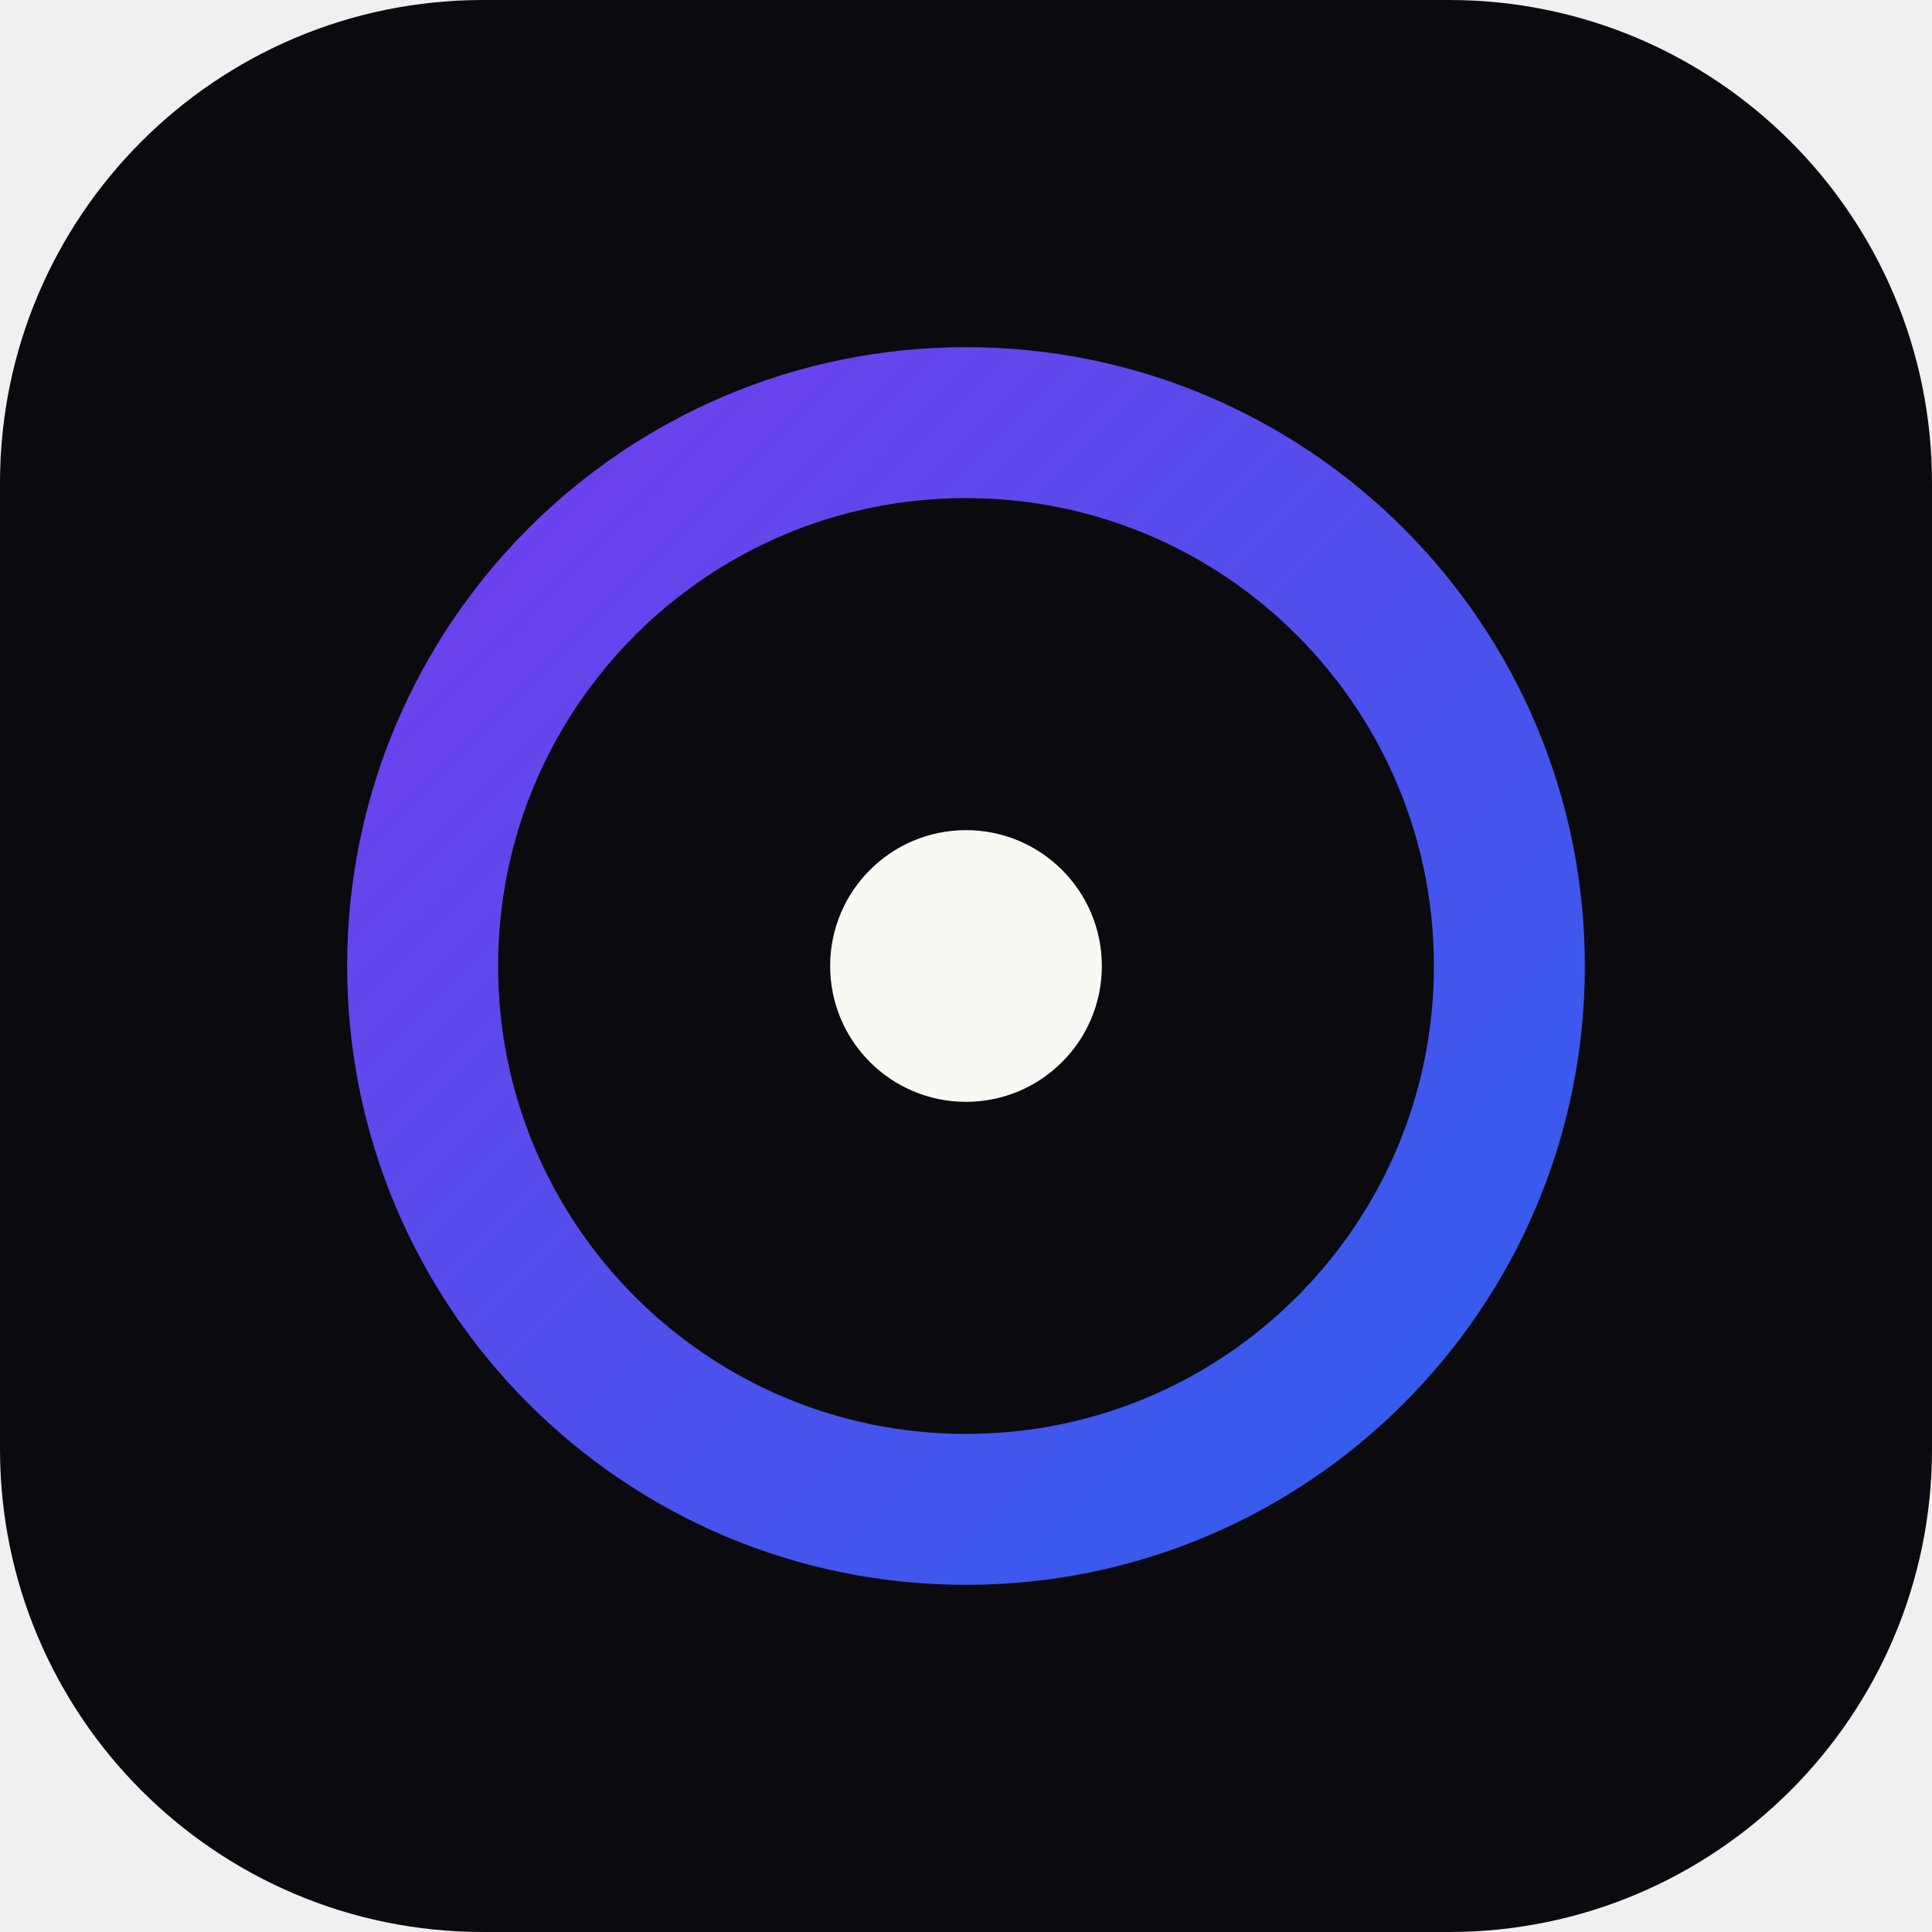
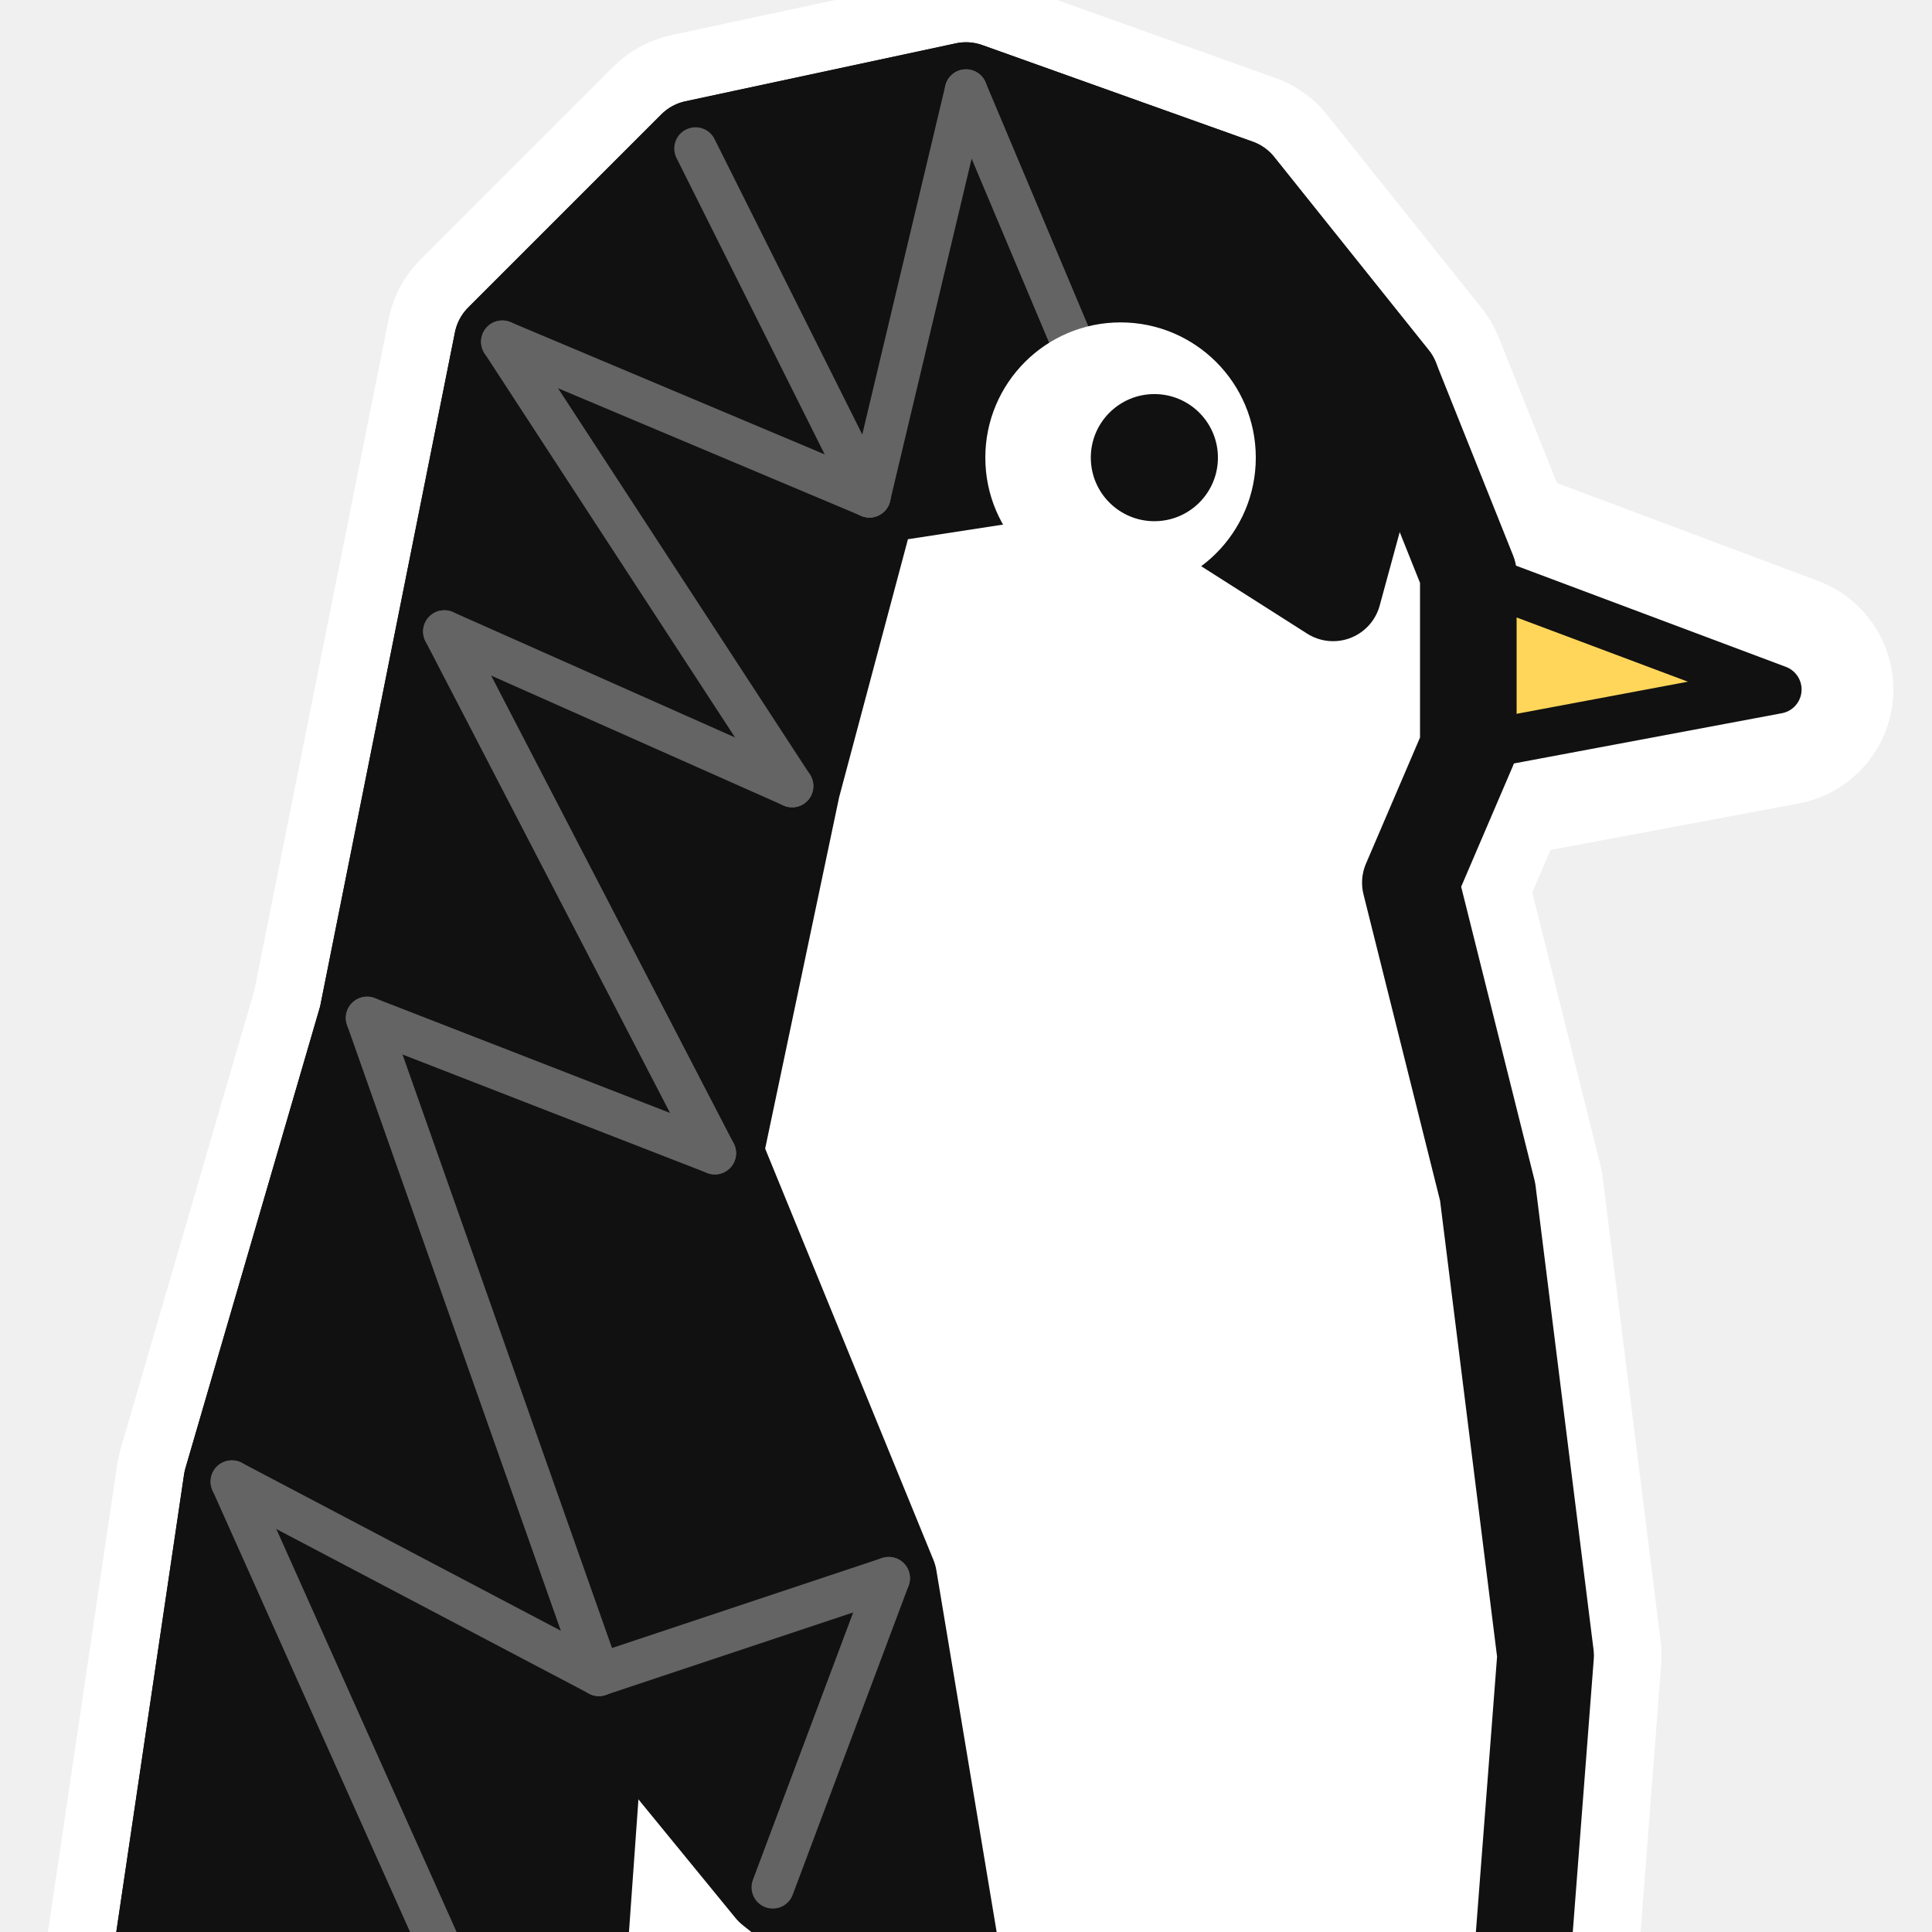
<svg xmlns="http://www.w3.org/2000/svg" viewBox="0 0 64 64">
-   <defs>
-     <linearGradient id="g" x1="8" y1="8" x2="56" y2="56" gradientUnits="userSpaceOnUse">
-       <stop stop-color="#7C3AED" />
-       <stop offset="1" stop-color="#2563EB" />
-     </linearGradient>
-   </defs>
-   <rect width="64" height="64" rx="16" fill="#0B0B0F" />
-   <circle cx="32" cy="32" r="18" fill="none" stroke="url(#g)" stroke-width="5" />
-   <circle cx="32" cy="32" r="4.5" fill="#FAF8F5" />
+   <clipPath id="t">
+     <rect width="64" height="64" rx="0" />
+   </clipPath>
+   <g clip-path="url(#t)">
+     <g transform="translate(61.44 -0.20) scale(-0.64 0.64)" stroke-linejoin="round" stroke-linecap="round">
+       <polygon points="20,30 24,20 32,10 46,5 60,8 70,18 73,33 77,53 84,77 88,104 87,126 93,142 78,148 60,146 36,148 26,136 18,112 16,86 19,62 23,46 20,39" fill="#ffffff" stroke="#ffffff" stroke-width="12" />
+       <polygon points="4,36 20,30 20,39" fill="#ffffff" stroke="#ffffff" stroke-width="12" />
+       <polygon points="4,36 20,30 20,39" fill="#ffd65a" stroke="#111111" stroke-width="2.5" />
+       <polygon points="20,30 24,20 32,10 46,5 60,8 70,18 73,33 77,53 84,77 88,104 87,126 93,142 78,148 60,146 36,148 26,136 18,112 16,86 19,62 23,46 20,39" fill="#ffffff" stroke="#111111" stroke-width="5" />
+       <polygon points="24,20 32,10 46,5 60,8 70,18 73,33 77,53 84,77 88,104 87,126 93,142 78,148 63,140 67,115 65,87 59,60 55,41 51,26 38,24 27,31" fill="#111111" stroke="#111111" stroke-width="5" />
+       <polygon points="59,60 50,82 46,106 56,98 65,87" fill="#111111" stroke="#111111" stroke-width="5" />
+       <g stroke="#ffffff" stroke-width="2.2" opacity="0.35">
+         <line x1="50" y1="82" x2="65" y2="87" />
+         <line x1="50" y1="82" x2="56" y2="98" />
+         <line x1="46" y1="5" x2="38" y2="24" />
+         <line x1="46" y1="5" x2="51" y2="26" />
+         <line x1="60" y1="8" x2="51" y2="26" />
+         <line x1="70" y1="18" x2="51" y2="26" />
+         <line x1="70" y1="18" x2="55" y2="41" />
+         <line x1="73" y1="33" x2="55" y2="41" />
+         <line x1="73" y1="33" x2="59" y2="60" />
+         <line x1="77" y1="53" x2="59" y2="60" />
+         <line x1="77" y1="53" x2="65" y2="87" />
+         <line x1="84" y1="77" x2="65" y2="87" />
+         <line x1="84" y1="77" x2="67" y2="115" />
+         <line x1="88" y1="104" x2="67" y2="115" />
+         <line x1="87" y1="126" x2="67" y2="115" />
+         <line x1="87" y1="126" x2="63" y2="140" />
+       </g>
+       <circle cx="38" cy="24" r="7" fill="#ffffff" />
+       <circle cx="36.25" cy="24" r="3.29" fill="#111111" />
+     </g>
+   </g>
</svg>
